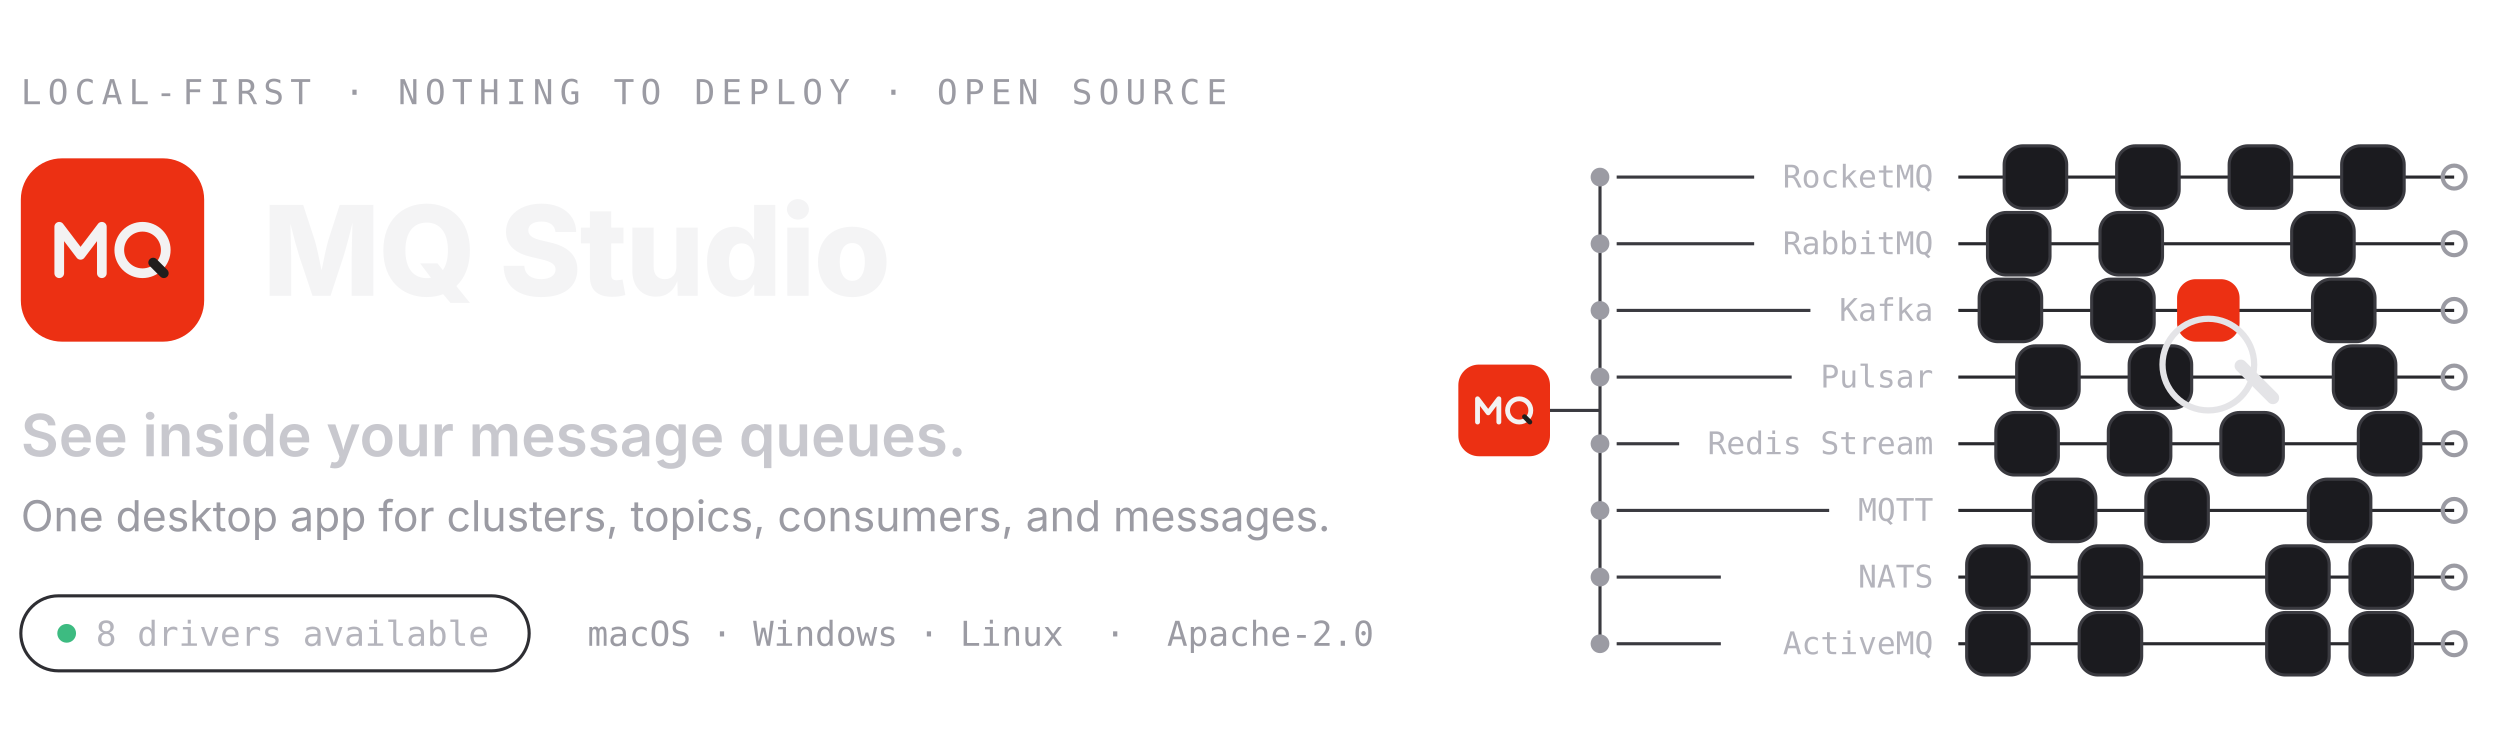
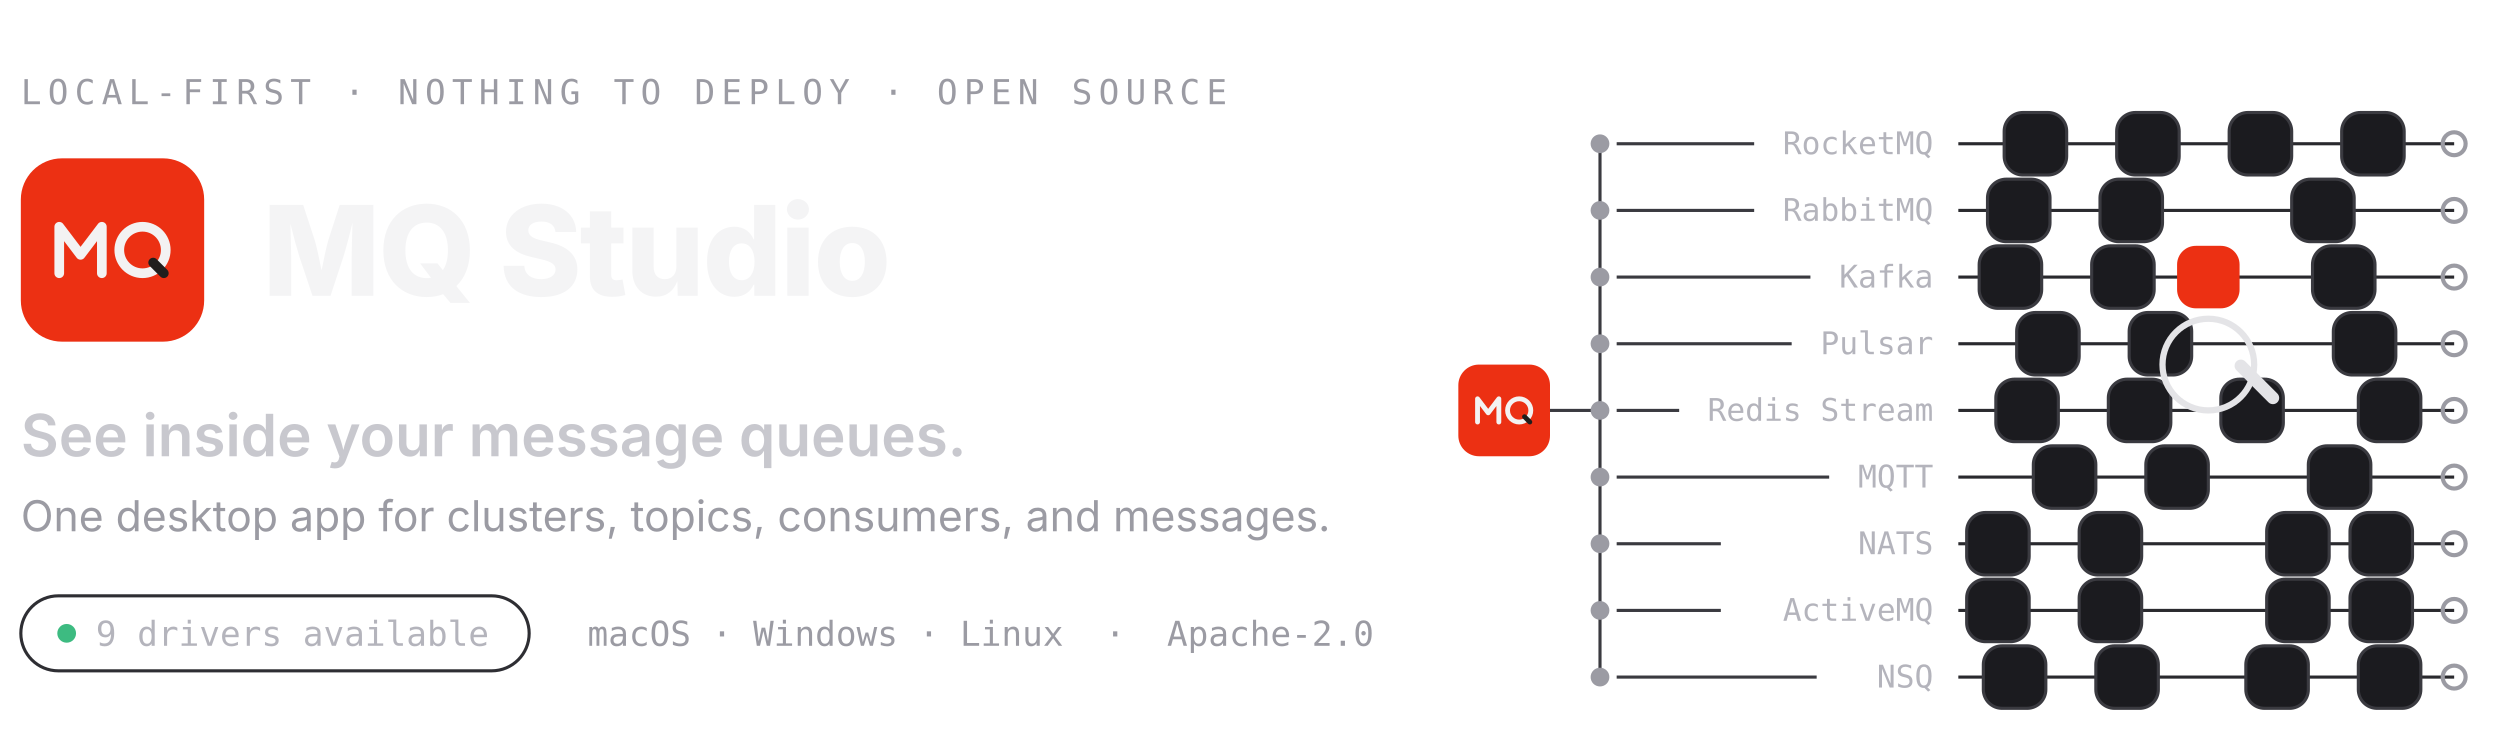
<svg xmlns="http://www.w3.org/2000/svg" width="1200" height="360" viewBox="0 0 1200 360" role="img" aria-labelledby="t d">
  <text x="10" y="50" font-family="ui-monospace,'SF Mono',Menlo,Consolas,monospace" font-size="16.5" letter-spacing="3" fill="#9B9BA3">LOCAL-FIRST · NOTHING TO DEPLOY · OPEN SOURCE</text>
  <g id="lockup">
    <rect x="10" y="76" width="88" height="88" rx="19.8" fill="#EC3013" />
    <g transform="translate(22.86 96.761) scale(0.46478)" fill="none" stroke-width="10">
      <path d="M12 74 L12 26 L34 55 L56 26 L56 74" stroke="#F3F2F2" stroke-linejoin="round" stroke-linecap="round" />
      <circle cx="98" cy="50" r="24" stroke="#F3F2F2" />
      <line x1="109" y1="63" x2="120" y2="74" stroke="#201E1D" stroke-linecap="round" />
    </g>
    <text x="126" y="142" font-family="-apple-system,'PingFang SC','Segoe UI','Microsoft YaHei',system-ui,sans-serif" font-size="60" font-weight="800" letter-spacing="-1" fill="#F4F4F5">MQ Studio</text>
  </g>
  <text x="10" y="219" font-family="-apple-system,'PingFang SC','Segoe UI','Microsoft YaHei',system-ui,sans-serif" font-size="28" font-weight="600" fill="#C8C8CE">See inside your message queues.</text>
  <text x="10" y="255" font-family="-apple-system,'PingFang SC','Segoe UI','Microsoft YaHei',system-ui,sans-serif" font-size="20.5" fill="#9B9BA3">One desktop app for clusters, topics, consumers, and messages.</text>
  <g id="meta">
    <rect x="10" y="286" width="244" height="36" rx="18" fill="none" stroke="#2E2E33" stroke-width="1.5" />
    <circle cx="32" cy="304" r="4.5" fill="#3DBB81" />
-     <text x="46" y="310" font-family="ui-monospace,'SF Mono',Menlo,Consolas,monospace" font-size="16.5" fill="#B4B4BC">8 drivers available</text>
+     <text x="46" y="310" font-family="ui-monospace,'SF Mono',Menlo,Consolas,monospace" font-size="16.5" fill="#B4B4BC">9 drivers available</text>
    <text x="282" y="310" font-family="ui-monospace,'SF Mono',Menlo,Consolas,monospace" font-size="16.5" fill="#9B9BA3">macOS · Windows · Linux  ·  Apache-2.0</text>
  </g>
  <g id="drivers">
    <rect x="700" y="175" width="44" height="44" rx="9.9" fill="#EC3013" />
    <g transform="translate(706.43 185.38) scale(0.23239)" fill="none" stroke-width="10">
      <path d="M12 74 L12 26 L34 55 L56 26 L56 74" stroke="#F3F2F2" stroke-linejoin="round" stroke-linecap="round" />
      <circle cx="98" cy="50" r="24" stroke="#F3F2F2" />
      <line x1="109" y1="63" x2="120" y2="74" stroke="#201E1D" stroke-linecap="round" />
    </g>
    <line x1="744" y1="197" x2="768" y2="197" stroke="#3A3A40" stroke-width="1.5" />
-     <line x1="768" y1="85" x2="768" y2="309" stroke="#3A3A40" stroke-width="1.5" />
-     <line x1="776" y1="85" x2="842" y2="85" stroke="#3A3A40" stroke-width="1.5" />
-     <text x="928" y="90" text-anchor="end" font-family="ui-monospace,'SF Mono',Menlo,Consolas,monospace" font-size="15" fill="#B4B4BC">RocketMQ</text>
-     <line x1="940" y1="85" x2="1178" y2="85" stroke="#2A2A2E" stroke-width="1.5" />
-     <circle cx="768" cy="85" r="4.5" fill="#9B9BA3" />
-     <circle cx="1178" cy="85" r="5.5" fill="none" stroke="#9B9BA3" stroke-width="2" />
-     <rect x="962" y="70" width="30" height="30" rx="9" fill="#1B1B1F" stroke="#3A3A40" stroke-width="1.5" />
-     <rect x="1016" y="70" width="30" height="30" rx="9" fill="#1B1B1F" stroke="#3A3A40" stroke-width="1.5" />
-     <rect x="1070" y="70" width="30" height="30" rx="9" fill="#1B1B1F" stroke="#3A3A40" stroke-width="1.5" />
-     <rect x="1124" y="70" width="30" height="30" rx="9" fill="#1B1B1F" stroke="#3A3A40" stroke-width="1.5" />
-     <line x1="776" y1="117" x2="842" y2="117" stroke="#3A3A40" stroke-width="1.5" />
-     <text x="928" y="122" text-anchor="end" font-family="ui-monospace,'SF Mono',Menlo,Consolas,monospace" font-size="15" fill="#B4B4BC">RabbitMQ</text>
-     <line x1="940" y1="117" x2="1178" y2="117" stroke="#2A2A2E" stroke-width="1.5" />
-     <circle cx="768" cy="117" r="4.5" fill="#9B9BA3" />
-     <circle cx="1178" cy="117" r="5.5" fill="none" stroke="#9B9BA3" stroke-width="2" />
-     <rect x="954" y="102" width="30" height="30" rx="9" fill="#1B1B1F" stroke="#3A3A40" stroke-width="1.5" />
-     <rect x="1008" y="102" width="30" height="30" rx="9" fill="#1B1B1F" stroke="#3A3A40" stroke-width="1.5" />
-     <rect x="1100" y="102" width="30" height="30" rx="9" fill="#1B1B1F" stroke="#3A3A40" stroke-width="1.5" />
-     <line x1="776" y1="149" x2="869" y2="149" stroke="#3A3A40" stroke-width="1.5" />
-     <text x="928" y="154" text-anchor="end" font-family="ui-monospace,'SF Mono',Menlo,Consolas,monospace" font-size="15" fill="#B4B4BC">Kafka</text>
-     <line x1="940" y1="149" x2="1178" y2="149" stroke="#2A2A2E" stroke-width="1.5" />
-     <circle cx="768" cy="149" r="4.5" fill="#9B9BA3" />
-     <circle cx="1178" cy="149" r="5.5" fill="none" stroke="#9B9BA3" stroke-width="2" />
-     <rect x="950" y="134" width="30" height="30" rx="9" fill="#1B1B1F" stroke="#3A3A40" stroke-width="1.5" />
-     <rect x="1004" y="134" width="30" height="30" rx="9" fill="#1B1B1F" stroke="#3A3A40" stroke-width="1.5" />
-     <rect x="1110" y="134" width="30" height="30" rx="9" fill="#1B1B1F" stroke="#3A3A40" stroke-width="1.5" />
-     <rect x="1045" y="134" width="30" height="30" rx="9" fill="#EC3013" />
-     <line x1="776" y1="181" x2="860" y2="181" stroke="#3A3A40" stroke-width="1.5" />
-     <text x="928" y="186" text-anchor="end" font-family="ui-monospace,'SF Mono',Menlo,Consolas,monospace" font-size="15" fill="#B4B4BC">Pulsar</text>
-     <line x1="940" y1="181" x2="1178" y2="181" stroke="#2A2A2E" stroke-width="1.5" />
-     <circle cx="768" cy="181" r="4.5" fill="#9B9BA3" />
-     <circle cx="1178" cy="181" r="5.5" fill="none" stroke="#9B9BA3" stroke-width="2" />
-     <rect x="968" y="166" width="30" height="30" rx="9" fill="#1B1B1F" stroke="#3A3A40" stroke-width="1.5" />
-     <rect x="1022" y="166" width="30" height="30" rx="9" fill="#1B1B1F" stroke="#3A3A40" stroke-width="1.5" />
-     <rect x="1120" y="166" width="30" height="30" rx="9" fill="#1B1B1F" stroke="#3A3A40" stroke-width="1.5" />
-     <line x1="776" y1="213" x2="806" y2="213" stroke="#3A3A40" stroke-width="1.5" />
-     <text x="928" y="218" text-anchor="end" font-family="ui-monospace,'SF Mono',Menlo,Consolas,monospace" font-size="15" fill="#B4B4BC">Redis Stream</text>
-     <line x1="940" y1="213" x2="1178" y2="213" stroke="#2A2A2E" stroke-width="1.5" />
-     <circle cx="768" cy="213" r="4.5" fill="#9B9BA3" />
-     <circle cx="1178" cy="213" r="5.5" fill="none" stroke="#9B9BA3" stroke-width="2" />
-     <rect x="958" y="198" width="30" height="30" rx="9" fill="#1B1B1F" stroke="#3A3A40" stroke-width="1.5" />
-     <rect x="1012" y="198" width="30" height="30" rx="9" fill="#1B1B1F" stroke="#3A3A40" stroke-width="1.5" />
-     <rect x="1066" y="198" width="30" height="30" rx="9" fill="#1B1B1F" stroke="#3A3A40" stroke-width="1.5" />
-     <rect x="1132" y="198" width="30" height="30" rx="9" fill="#1B1B1F" stroke="#3A3A40" stroke-width="1.5" />
-     <line x1="776" y1="245" x2="878" y2="245" stroke="#3A3A40" stroke-width="1.5" />
-     <text x="928" y="250" text-anchor="end" font-family="ui-monospace,'SF Mono',Menlo,Consolas,monospace" font-size="15" fill="#B4B4BC">MQTT</text>
-     <line x1="940" y1="245" x2="1178" y2="245" stroke="#2A2A2E" stroke-width="1.5" />
-     <circle cx="768" cy="245" r="4.5" fill="#9B9BA3" />
-     <circle cx="1178" cy="245" r="5.5" fill="none" stroke="#9B9BA3" stroke-width="2" />
-     <rect x="976" y="230" width="30" height="30" rx="9" fill="#1B1B1F" stroke="#3A3A40" stroke-width="1.5" />
-     <rect x="1030" y="230" width="30" height="30" rx="9" fill="#1B1B1F" stroke="#3A3A40" stroke-width="1.5" />
-     <rect x="1108" y="230" width="30" height="30" rx="9" fill="#1B1B1F" stroke="#3A3A40" stroke-width="1.5" />
-     <line x1="776" y1="277" x2="826" y2="277" stroke="#3A3A40" stroke-width="1.5" />
-     <text x="928" y="282" text-anchor="end" font-family="ui-monospace,'SF Mono',Menlo,Consolas,monospace" font-size="15" fill="#B4B4BC">NATS</text>
-     <line x1="940" y1="277" x2="1178" y2="277" stroke="#2A2A2E" stroke-width="1.5" />
-     <circle cx="768" cy="277" r="4.5" fill="#9B9BA3" />
-     <circle cx="1178" cy="277" r="5.5" fill="none" stroke="#9B9BA3" stroke-width="2" />
-     <rect x="944" y="262" width="30" height="30" rx="9" fill="#1B1B1F" stroke="#3A3A40" stroke-width="1.5" />
-     <rect x="998" y="262" width="30" height="30" rx="9" fill="#1B1B1F" stroke="#3A3A40" stroke-width="1.5" />
-     <rect x="1088" y="262" width="30" height="30" rx="9" fill="#1B1B1F" stroke="#3A3A40" stroke-width="1.5" />
-     <rect x="1128" y="262" width="30" height="30" rx="9" fill="#1B1B1F" stroke="#3A3A40" stroke-width="1.5" />
-     <line x1="776" y1="309" x2="826" y2="309" stroke="#3A3A40" stroke-width="1.5" />
-     <text x="928" y="314" text-anchor="end" font-family="ui-monospace,'SF Mono',Menlo,Consolas,monospace" font-size="15" fill="#B4B4BC">ActiveMQ</text>
-     <line x1="940" y1="309" x2="1178" y2="309" stroke="#2A2A2E" stroke-width="1.5" />
-     <circle cx="768" cy="309" r="4.5" fill="#9B9BA3" />
-     <circle cx="1178" cy="309" r="5.5" fill="none" stroke="#9B9BA3" stroke-width="2" />
-     <rect x="944" y="294" width="30" height="30" rx="9" fill="#1B1B1F" stroke="#3A3A40" stroke-width="1.5" />
-     <rect x="998" y="294" width="30" height="30" rx="9" fill="#1B1B1F" stroke="#3A3A40" stroke-width="1.5" />
-     <rect x="1088" y="294" width="30" height="30" rx="9" fill="#1B1B1F" stroke="#3A3A40" stroke-width="1.5" />
-     <rect x="1128" y="294" width="30" height="30" rx="9" fill="#1B1B1F" stroke="#3A3A40" stroke-width="1.5" />
+     <line x1="768" y1="69" x2="768" y2="325" stroke="#3A3A40" stroke-width="1.5" />
+     <line x1="776" y1="69" x2="842" y2="69" stroke="#3A3A40" stroke-width="1.5" />
+     <text x="928" y="74" text-anchor="end" font-family="ui-monospace,'SF Mono',Menlo,Consolas,monospace" font-size="15" fill="#B4B4BC">RocketMQ</text>
+     <line x1="940" y1="69" x2="1178" y2="69" stroke="#2A2A2E" stroke-width="1.5" />
+     <circle cx="768" cy="69" r="4.5" fill="#9B9BA3" />
+     <circle cx="1178" cy="69" r="5.5" fill="none" stroke="#9B9BA3" stroke-width="2" />
+     <rect x="962" y="54" width="30" height="30" rx="9" fill="#1B1B1F" stroke="#3A3A40" stroke-width="1.5" />
+     <rect x="1016" y="54" width="30" height="30" rx="9" fill="#1B1B1F" stroke="#3A3A40" stroke-width="1.5" />
+     <rect x="1070" y="54" width="30" height="30" rx="9" fill="#1B1B1F" stroke="#3A3A40" stroke-width="1.5" />
+     <rect x="1124" y="54" width="30" height="30" rx="9" fill="#1B1B1F" stroke="#3A3A40" stroke-width="1.5" />
+     <line x1="776" y1="101" x2="842" y2="101" stroke="#3A3A40" stroke-width="1.5" />
+     <text x="928" y="106" text-anchor="end" font-family="ui-monospace,'SF Mono',Menlo,Consolas,monospace" font-size="15" fill="#B4B4BC">RabbitMQ</text>
+     <line x1="940" y1="101" x2="1178" y2="101" stroke="#2A2A2E" stroke-width="1.5" />
+     <circle cx="768" cy="101" r="4.5" fill="#9B9BA3" />
+     <circle cx="1178" cy="101" r="5.5" fill="none" stroke="#9B9BA3" stroke-width="2" />
+     <rect x="954" y="86" width="30" height="30" rx="9" fill="#1B1B1F" stroke="#3A3A40" stroke-width="1.5" />
+     <rect x="1008" y="86" width="30" height="30" rx="9" fill="#1B1B1F" stroke="#3A3A40" stroke-width="1.5" />
+     <rect x="1100" y="86" width="30" height="30" rx="9" fill="#1B1B1F" stroke="#3A3A40" stroke-width="1.5" />
+     <line x1="776" y1="133" x2="869" y2="133" stroke="#3A3A40" stroke-width="1.5" />
+     <text x="928" y="138" text-anchor="end" font-family="ui-monospace,'SF Mono',Menlo,Consolas,monospace" font-size="15" fill="#B4B4BC">Kafka</text>
+     <line x1="940" y1="133" x2="1178" y2="133" stroke="#2A2A2E" stroke-width="1.5" />
+     <circle cx="768" cy="133" r="4.5" fill="#9B9BA3" />
+     <circle cx="1178" cy="133" r="5.5" fill="none" stroke="#9B9BA3" stroke-width="2" />
+     <rect x="950" y="118" width="30" height="30" rx="9" fill="#1B1B1F" stroke="#3A3A40" stroke-width="1.5" />
+     <rect x="1004" y="118" width="30" height="30" rx="9" fill="#1B1B1F" stroke="#3A3A40" stroke-width="1.5" />
+     <rect x="1110" y="118" width="30" height="30" rx="9" fill="#1B1B1F" stroke="#3A3A40" stroke-width="1.5" />
+     <rect x="1045" y="118" width="30" height="30" rx="9" fill="#EC3013" />
+     <line x1="776" y1="165" x2="860" y2="165" stroke="#3A3A40" stroke-width="1.5" />
+     <text x="928" y="170" text-anchor="end" font-family="ui-monospace,'SF Mono',Menlo,Consolas,monospace" font-size="15" fill="#B4B4BC">Pulsar</text>
+     <line x1="940" y1="165" x2="1178" y2="165" stroke="#2A2A2E" stroke-width="1.5" />
+     <circle cx="768" cy="165" r="4.5" fill="#9B9BA3" />
+     <circle cx="1178" cy="165" r="5.5" fill="none" stroke="#9B9BA3" stroke-width="2" />
+     <rect x="968" y="150" width="30" height="30" rx="9" fill="#1B1B1F" stroke="#3A3A40" stroke-width="1.5" />
+     <rect x="1022" y="150" width="30" height="30" rx="9" fill="#1B1B1F" stroke="#3A3A40" stroke-width="1.5" />
+     <rect x="1120" y="150" width="30" height="30" rx="9" fill="#1B1B1F" stroke="#3A3A40" stroke-width="1.5" />
+     <line x1="776" y1="197" x2="806" y2="197" stroke="#3A3A40" stroke-width="1.5" />
+     <text x="928" y="202" text-anchor="end" font-family="ui-monospace,'SF Mono',Menlo,Consolas,monospace" font-size="15" fill="#B4B4BC">Redis Stream</text>
+     <line x1="940" y1="197" x2="1178" y2="197" stroke="#2A2A2E" stroke-width="1.5" />
+     <circle cx="768" cy="197" r="4.5" fill="#9B9BA3" />
+     <circle cx="1178" cy="197" r="5.5" fill="none" stroke="#9B9BA3" stroke-width="2" />
+     <rect x="958" y="182" width="30" height="30" rx="9" fill="#1B1B1F" stroke="#3A3A40" stroke-width="1.5" />
+     <rect x="1012" y="182" width="30" height="30" rx="9" fill="#1B1B1F" stroke="#3A3A40" stroke-width="1.5" />
+     <rect x="1066" y="182" width="30" height="30" rx="9" fill="#1B1B1F" stroke="#3A3A40" stroke-width="1.5" />
+     <rect x="1132" y="182" width="30" height="30" rx="9" fill="#1B1B1F" stroke="#3A3A40" stroke-width="1.5" />
+     <line x1="776" y1="229" x2="878" y2="229" stroke="#3A3A40" stroke-width="1.5" />
+     <text x="928" y="234" text-anchor="end" font-family="ui-monospace,'SF Mono',Menlo,Consolas,monospace" font-size="15" fill="#B4B4BC">MQTT</text>
+     <line x1="940" y1="229" x2="1178" y2="229" stroke="#2A2A2E" stroke-width="1.5" />
+     <circle cx="768" cy="229" r="4.5" fill="#9B9BA3" />
+     <circle cx="1178" cy="229" r="5.5" fill="none" stroke="#9B9BA3" stroke-width="2" />
+     <rect x="976" y="214" width="30" height="30" rx="9" fill="#1B1B1F" stroke="#3A3A40" stroke-width="1.5" />
+     <rect x="1030" y="214" width="30" height="30" rx="9" fill="#1B1B1F" stroke="#3A3A40" stroke-width="1.5" />
+     <rect x="1108" y="214" width="30" height="30" rx="9" fill="#1B1B1F" stroke="#3A3A40" stroke-width="1.5" />
+     <line x1="776" y1="261" x2="826" y2="261" stroke="#3A3A40" stroke-width="1.5" />
+     <text x="928" y="266" text-anchor="end" font-family="ui-monospace,'SF Mono',Menlo,Consolas,monospace" font-size="15" fill="#B4B4BC">NATS</text>
+     <line x1="940" y1="261" x2="1178" y2="261" stroke="#2A2A2E" stroke-width="1.5" />
+     <circle cx="768" cy="261" r="4.5" fill="#9B9BA3" />
+     <circle cx="1178" cy="261" r="5.5" fill="none" stroke="#9B9BA3" stroke-width="2" />
+     <rect x="944" y="246" width="30" height="30" rx="9" fill="#1B1B1F" stroke="#3A3A40" stroke-width="1.5" />
+     <rect x="998" y="246" width="30" height="30" rx="9" fill="#1B1B1F" stroke="#3A3A40" stroke-width="1.5" />
+     <rect x="1088" y="246" width="30" height="30" rx="9" fill="#1B1B1F" stroke="#3A3A40" stroke-width="1.5" />
+     <rect x="1128" y="246" width="30" height="30" rx="9" fill="#1B1B1F" stroke="#3A3A40" stroke-width="1.5" />
+     <line x1="776" y1="293" x2="826" y2="293" stroke="#3A3A40" stroke-width="1.5" />
+     <text x="928" y="298" text-anchor="end" font-family="ui-monospace,'SF Mono',Menlo,Consolas,monospace" font-size="15" fill="#B4B4BC">ActiveMQ</text>
+     <line x1="940" y1="293" x2="1178" y2="293" stroke="#2A2A2E" stroke-width="1.5" />
+     <circle cx="768" cy="293" r="4.5" fill="#9B9BA3" />
+     <circle cx="1178" cy="293" r="5.5" fill="none" stroke="#9B9BA3" stroke-width="2" />
+     <rect x="944" y="278" width="30" height="30" rx="9" fill="#1B1B1F" stroke="#3A3A40" stroke-width="1.5" />
+     <rect x="998" y="278" width="30" height="30" rx="9" fill="#1B1B1F" stroke="#3A3A40" stroke-width="1.5" />
+     <rect x="1088" y="278" width="30" height="30" rx="9" fill="#1B1B1F" stroke="#3A3A40" stroke-width="1.5" />
+     <rect x="1128" y="278" width="30" height="30" rx="9" fill="#1B1B1F" stroke="#3A3A40" stroke-width="1.5" />
+     <line x1="776" y1="325" x2="872" y2="325" stroke="#3A3A40" stroke-width="1.5" />
+     <text x="928" y="330" text-anchor="end" font-family="ui-monospace,'SF Mono',Menlo,Consolas,monospace" font-size="15" fill="#B4B4BC">NSQ</text>
+     <line x1="940" y1="325" x2="1178" y2="325" stroke="#2A2A2E" stroke-width="1.5" />
+     <circle cx="768" cy="325" r="4.5" fill="#9B9BA3" />
+     <circle cx="1178" cy="325" r="5.5" fill="none" stroke="#9B9BA3" stroke-width="2" />
+     <rect x="952" y="310" width="30" height="30" rx="9" fill="#1B1B1F" stroke="#3A3A40" stroke-width="1.5" />
+     <rect x="1006" y="310" width="30" height="30" rx="9" fill="#1B1B1F" stroke="#3A3A40" stroke-width="1.5" />
+     <rect x="1078" y="310" width="30" height="30" rx="9" fill="#1B1B1F" stroke="#3A3A40" stroke-width="1.5" />
+     <rect x="1132" y="310" width="30" height="30" rx="9" fill="#1B1B1F" stroke="#3A3A40" stroke-width="1.5" />
  </g>
  <g id="inspect">
    <circle cx="1060" cy="175" r="22" fill="none" stroke="#E4E4E7" stroke-width="3" />
    <line x1="1075.6" y1="175.6" x2="1091" y2="191" stroke="#E4E4E7" stroke-width="6" stroke-linecap="round" />
  </g>
</svg>
